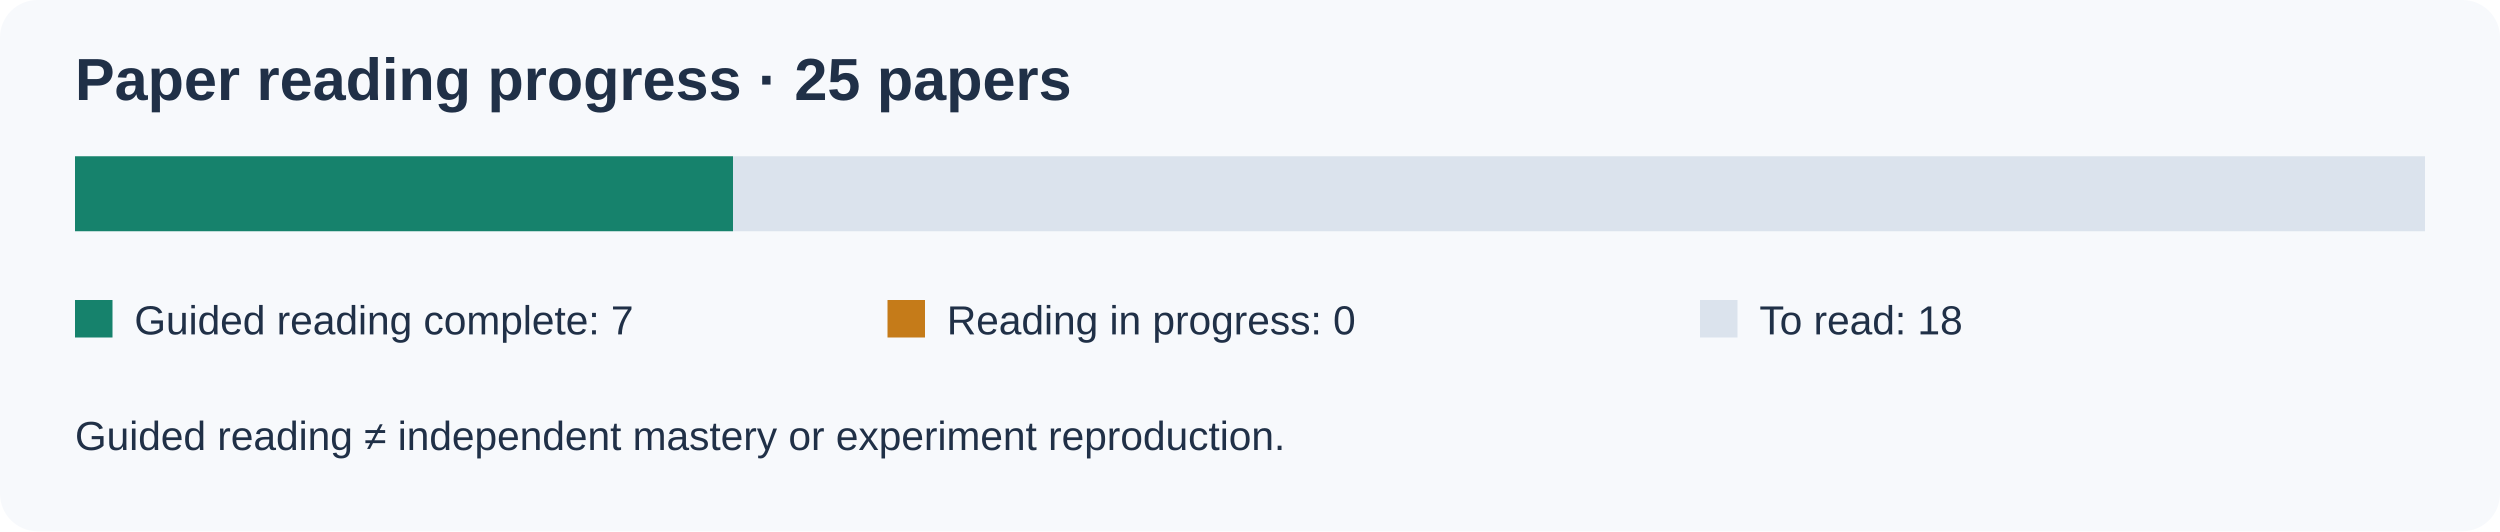
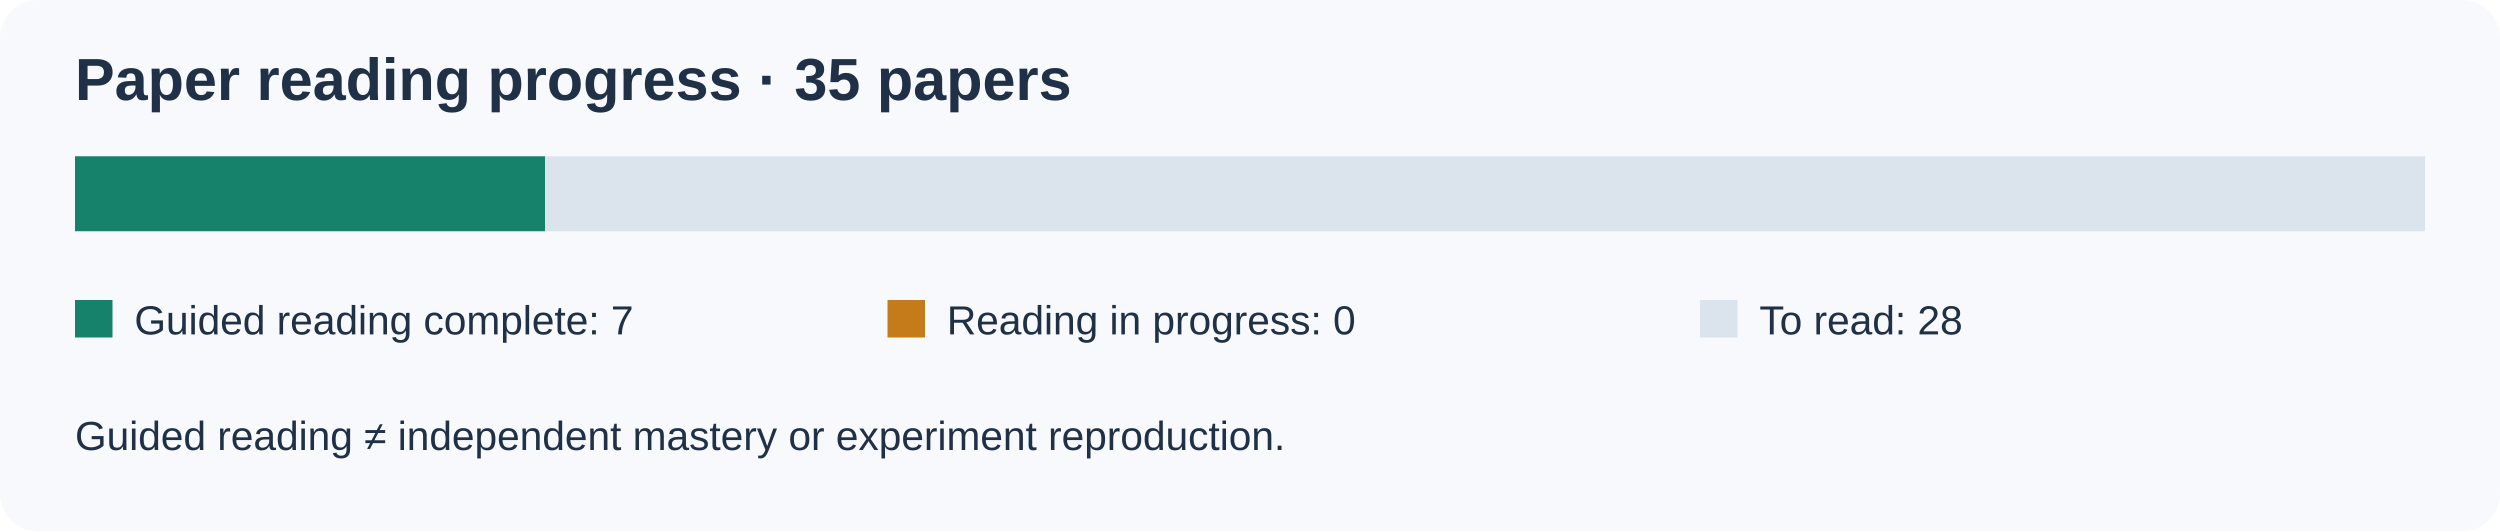
<svg xmlns="http://www.w3.org/2000/svg" width="800" height="170" viewBox="0 0 800 170" role="img" aria-labelledby="title desc">
  <rect width="800" height="170" rx="12" fill="#f7f9fc" />
  <g font-family="Segoe UI, Arial, sans-serif" fill="#203047">
-     <text x="24" y="32" font-size="19" font-weight="600">Paper reading progress · 25 papers</text>
-     <rect x="24.00" y="50" width="210.56" height="24" fill="#16826c" />
-     <rect x="234.56" y="50" width="541.44" height="24" fill="#dbe3ed" />
+     <text x="24" y="32" font-size="19" font-weight="600">Paper reading progress · 35 papers</text>
+     <rect x="24.00" y="50" width="150.40" height="24" fill="#16826c" />
+     <rect x="174.40" y="50" width="601.60" height="24" fill="#dbe3ed" />
    <rect x="24" y="96" width="12" height="12" fill="#16826c" />
    <text x="43" y="107" font-size="13">Guided reading complete: 7</text>
    <rect x="284" y="96" width="12" height="12" fill="#c57b19" />
    <text x="303" y="107" font-size="13">Reading in progress: 0</text>
    <rect x="544" y="96" width="12" height="12" fill="#dbe3ed" />
-     <text x="563" y="107" font-size="13">To read: 18</text>
+     <text x="563" y="107" font-size="13">To read: 28</text>
    <text x="24" y="144" font-size="13">Guided reading ≠ independent mastery or experiment reproduction.</text>
  </g>
</svg>
